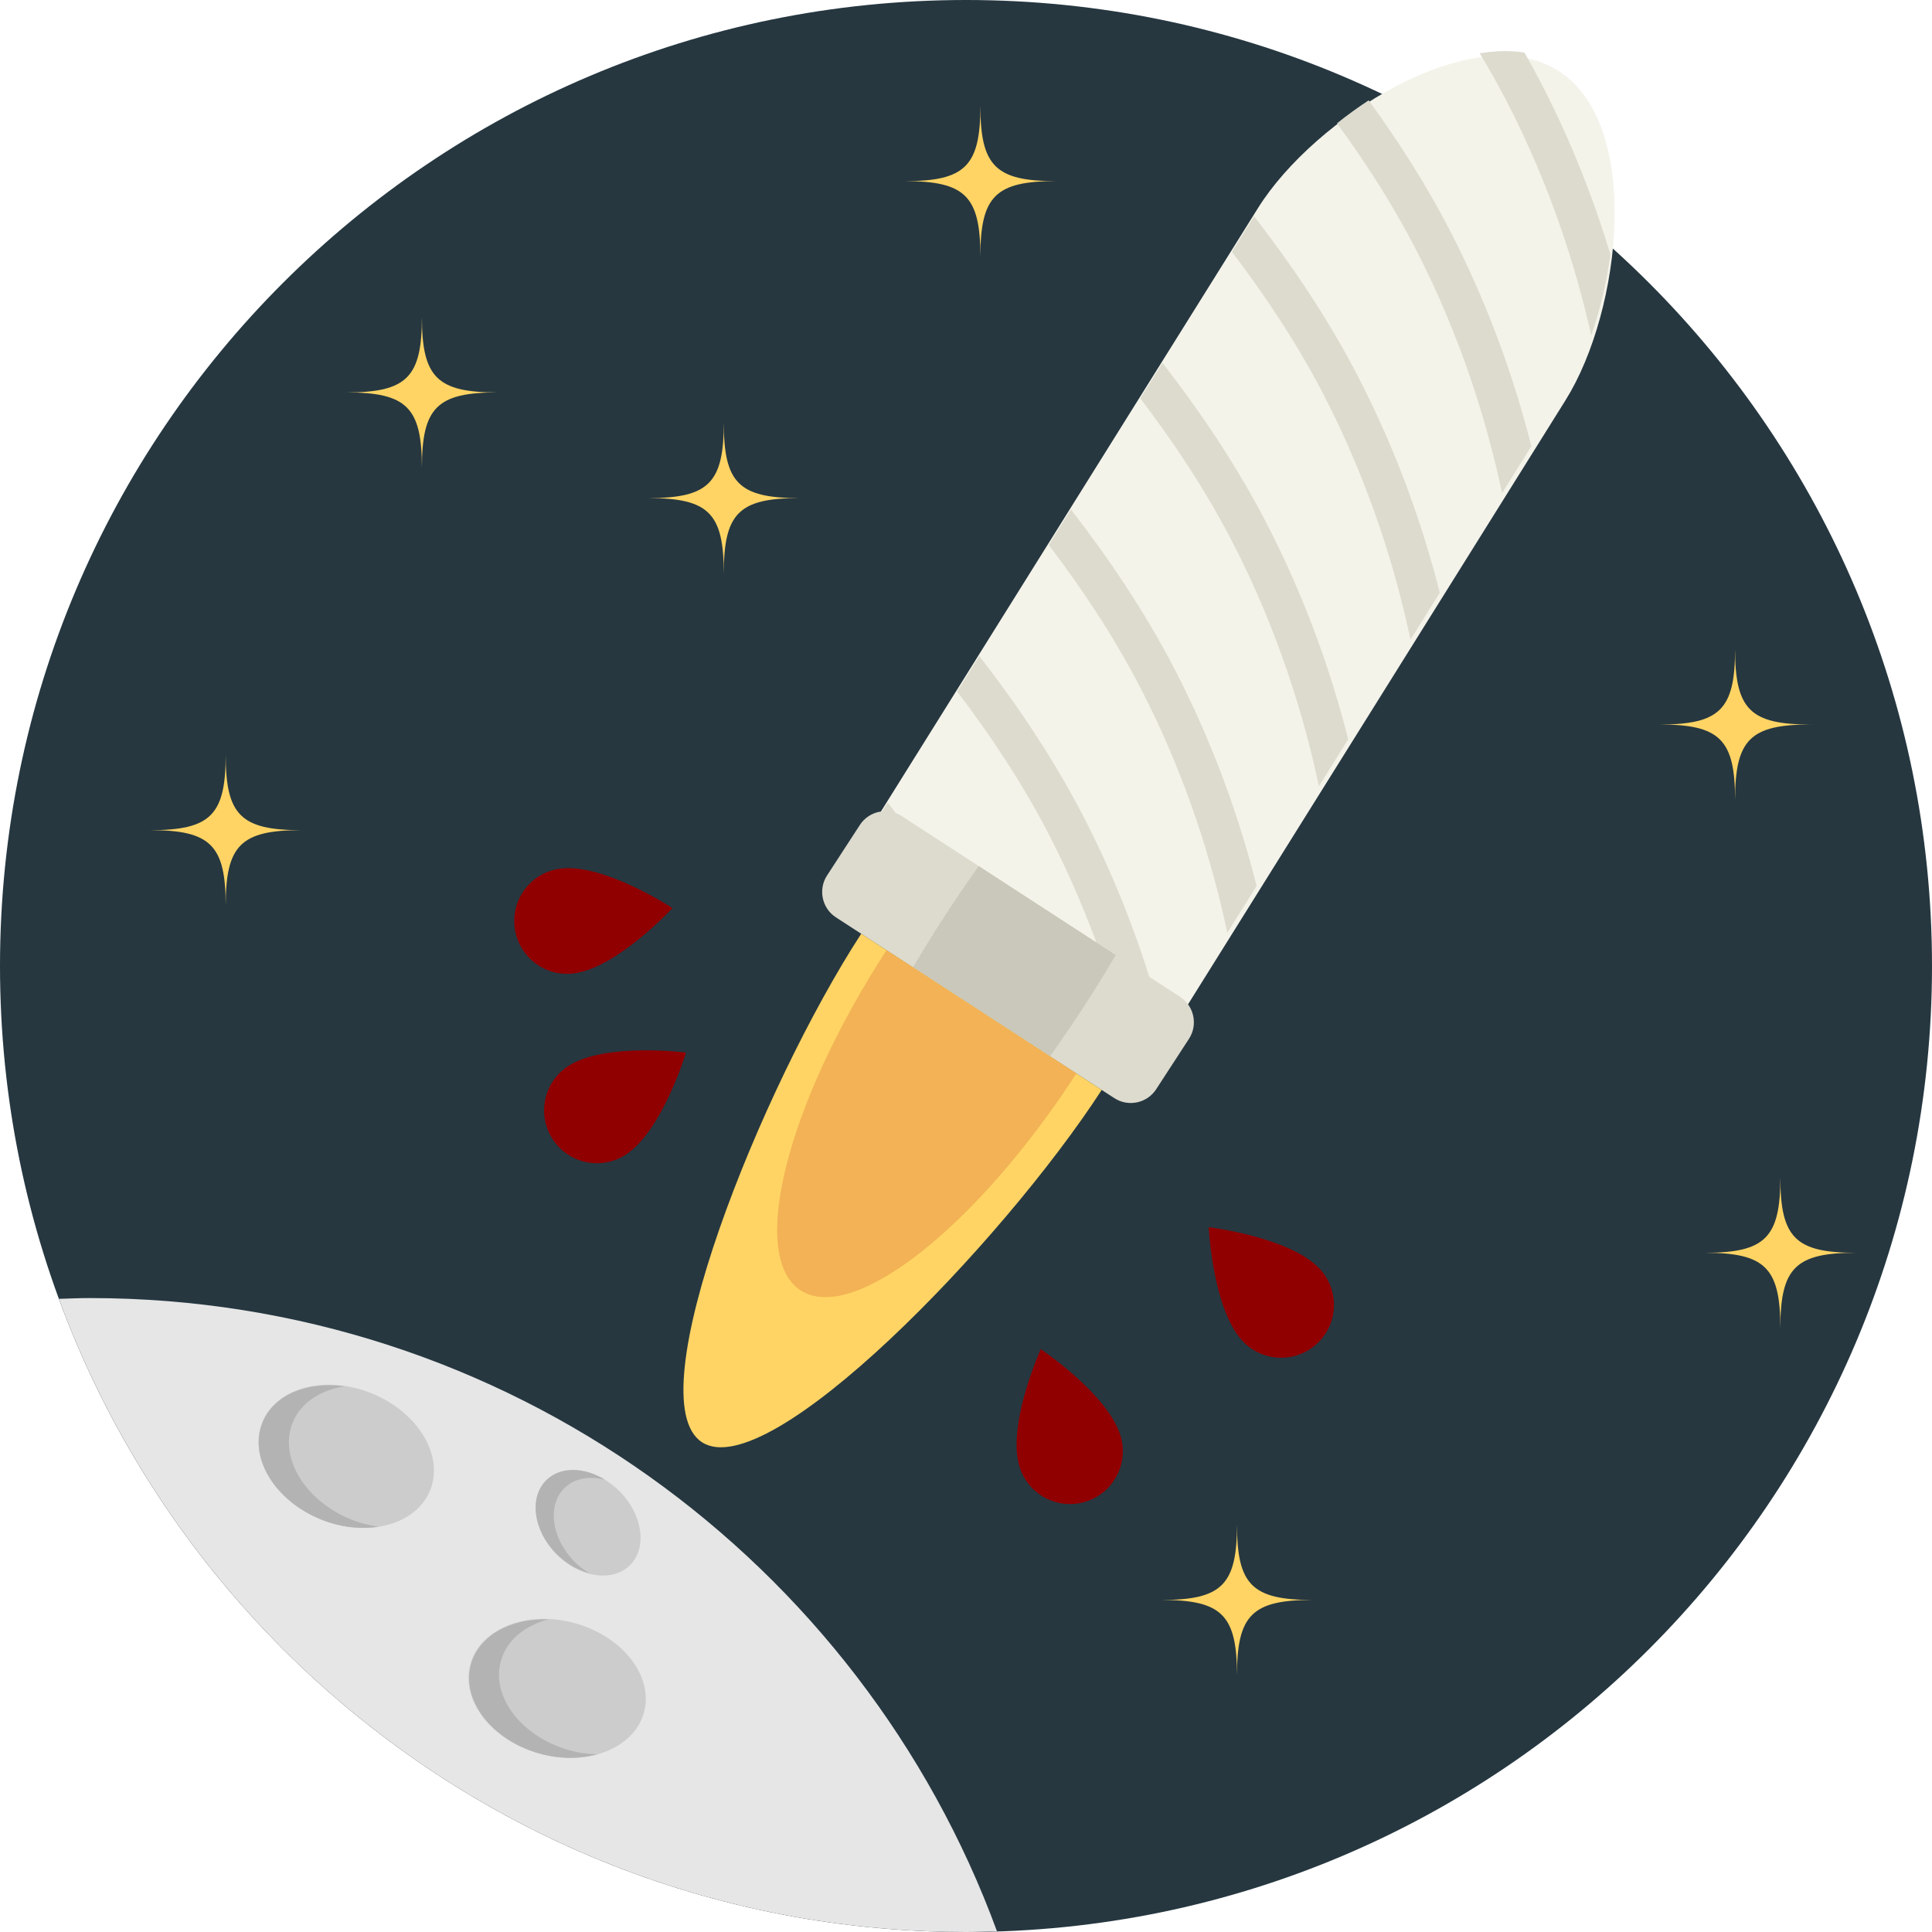
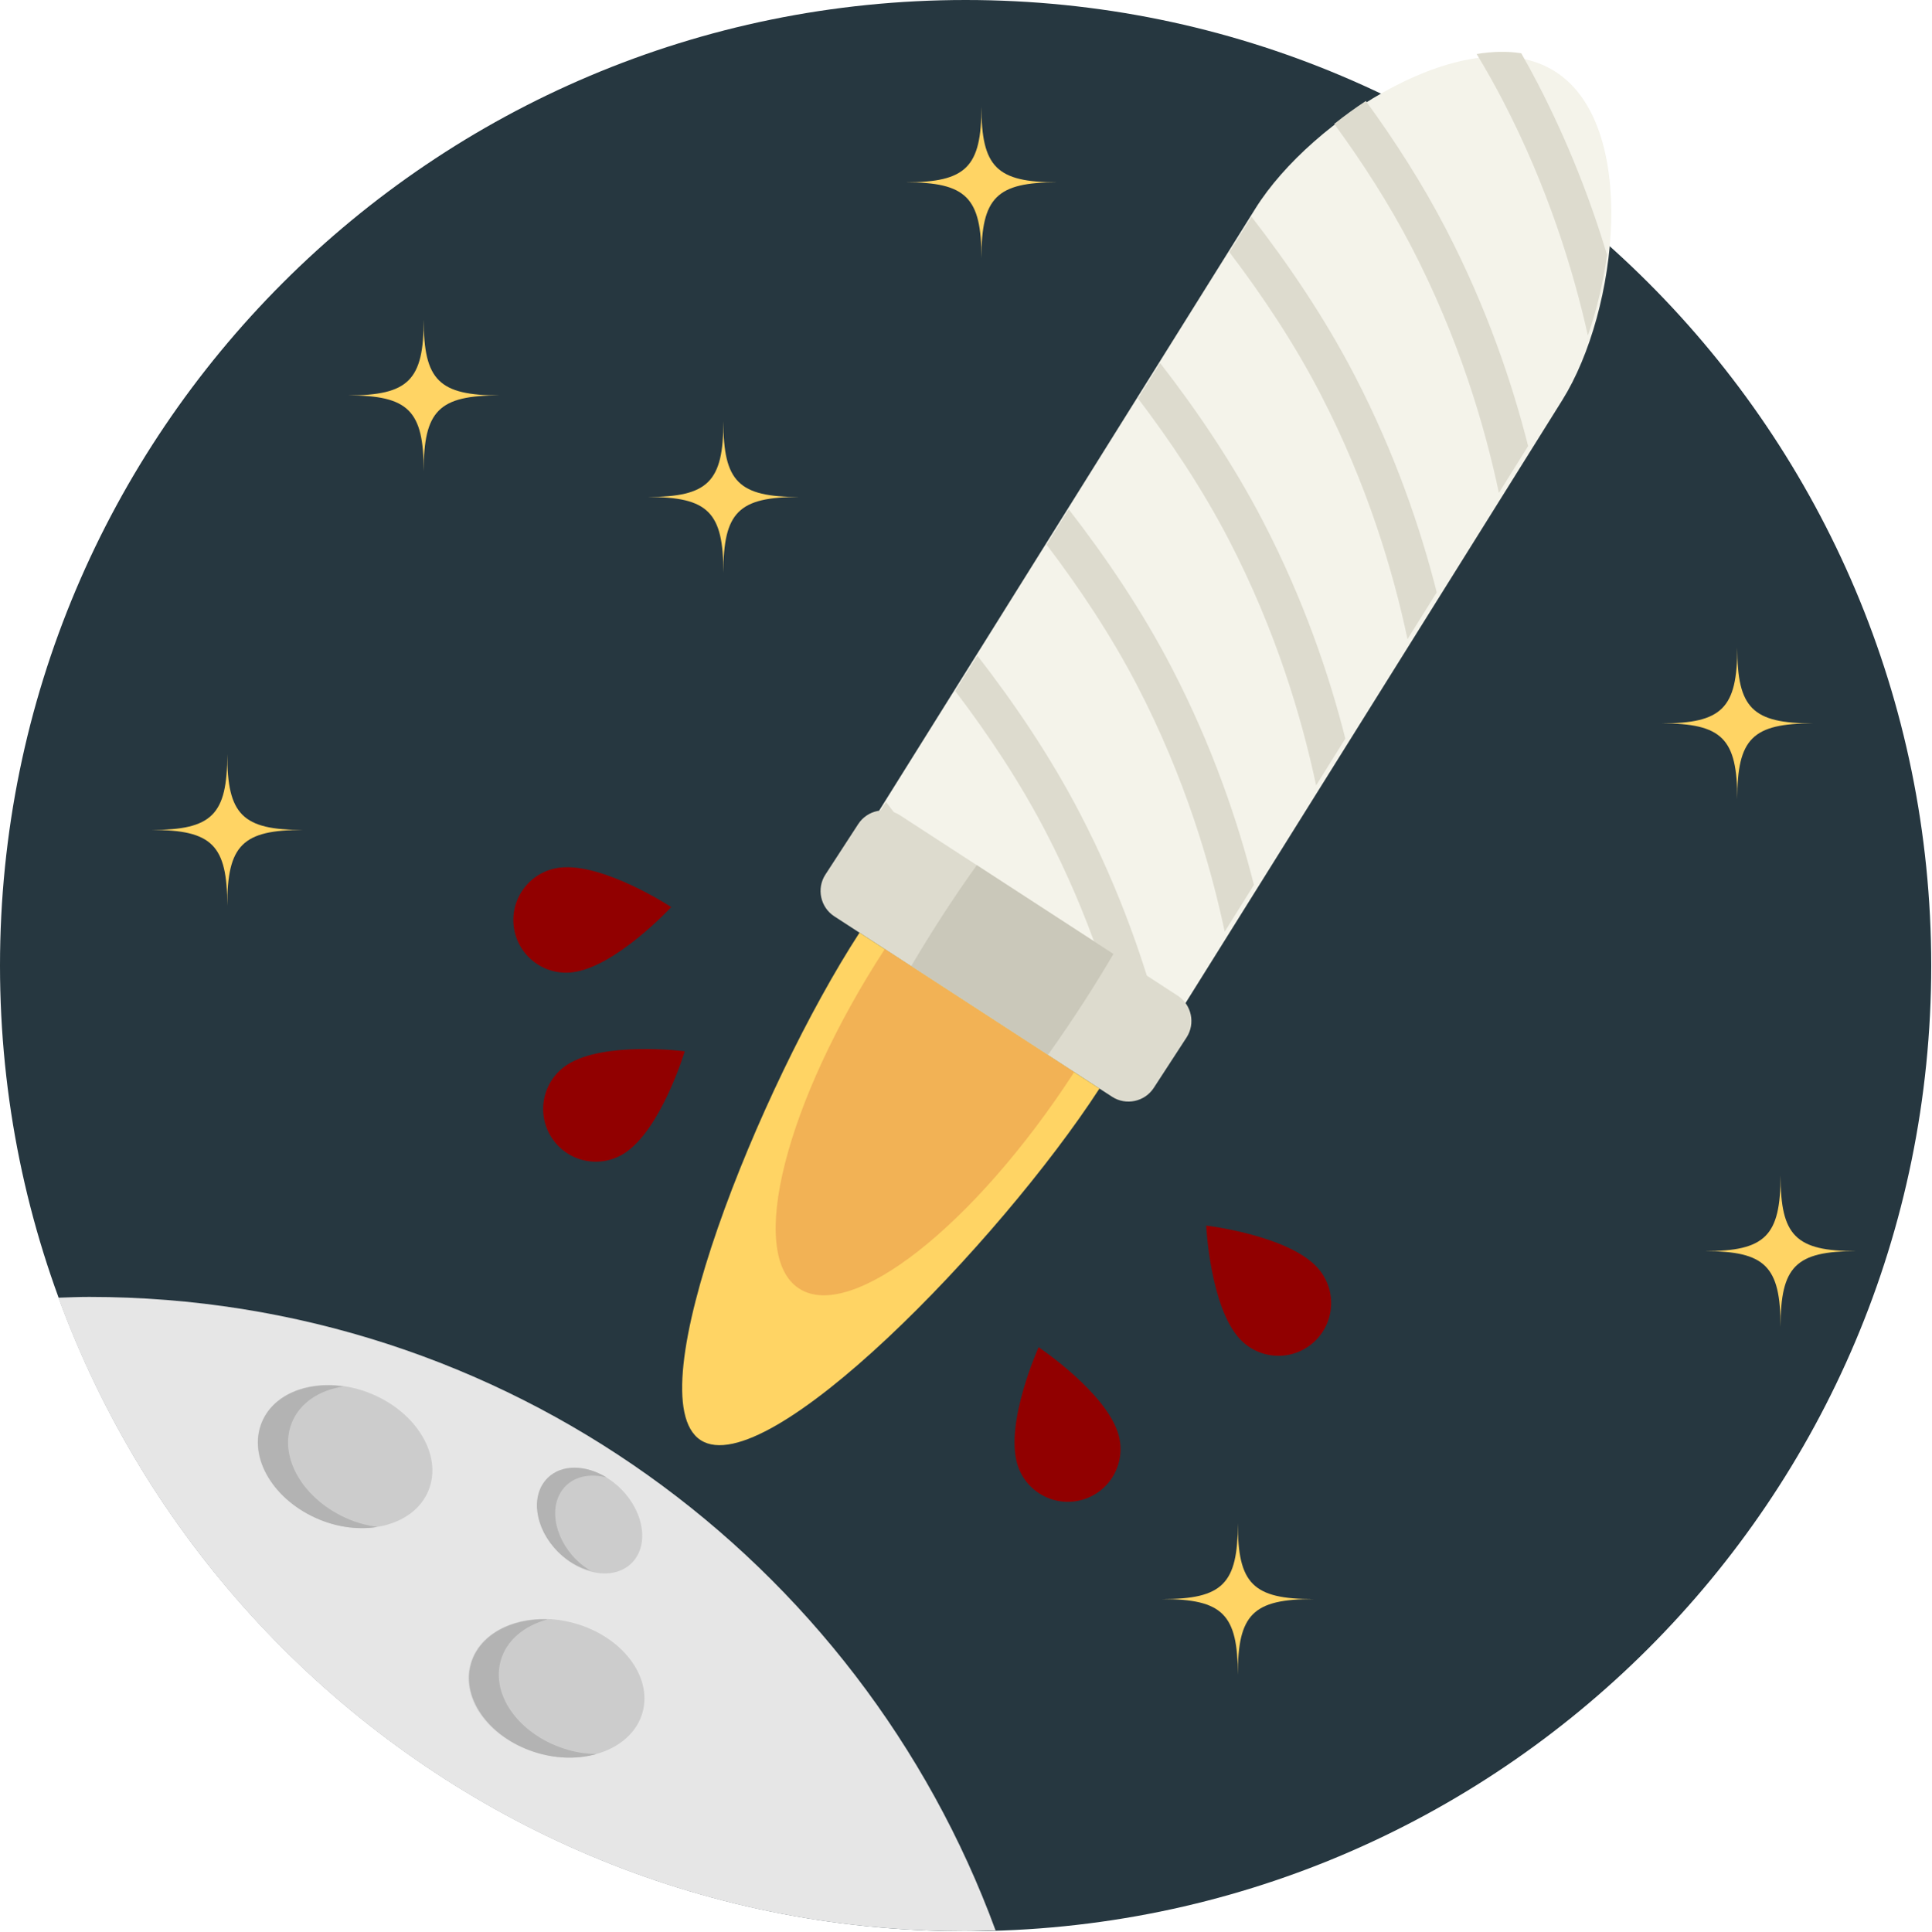
- <svg xmlns="http://www.w3.org/2000/svg" width="128px" height="128px" viewBox="0 0 128 128" version="1.1">
+ <svg xmlns="http://www.w3.org/2000/svg" width="1160px" height="1160px" viewBox="0 0 1160 1160" version="1.1">
  <defs />
  <g id="Page-1" stroke="none" stroke-width="1" fill="none" fill-rule="evenodd">
-     <g id="logo" transform="translate(0, -3)" fill-rule="nonzero">
-       <circle id="Oval" fill="#263740" cx="64" cy="67" r="64" />
-       <path d="M3.902,89.052 C12.889,113.533 36.404,131 64,131 C64.688,131 65.368,130.97 66.051,130.948 C57.064,106.467 33.549,89 5.953,89 C5.266,89 4.585,89.03 3.902,89.052 Z" id="Shape" fill="#E6E6E6" />
-       <g id="Group" transform="translate(33, 0)">
-         <circle id="Oval" fill="#263740" cx="58.292" cy="28.67" r="10" />
-         <g id="period" transform="translate(50.94265, 37.57775) rotate(-148) translate(-50.94265, -37.57775) translate(38.44265, 1.077746)">
-           <path d="M24.025,53.83 C24.025,60.833 18.645,72.074 12.012,72.074 L12.012,72.074 C5.378,72.074 0,60.833 0,53.83 L0,6.141 C0,-0.862 5.378,0.038 12.012,0.038 L12.012,0.038 C18.645,0.038 24.025,-0.861 24.025,6.141 L24.025,53.83 Z" id="Shape" fill="#F4F3EA" />
-           <g id="Group" fill="#DDDBCE">
-             <path d="M23.933,5.455 C23.926,5.337 23.917,5.223 23.906,5.11 C23.902,5.047 23.896,4.984 23.89,4.921 C23.878,4.811 23.861,4.706 23.846,4.6 C20.597,3.365 17.259,1.856 14.133,0.034 C13.482,0.043 12.813,0.054 12.13,0.054 C11.142,0.054 10.184,0.033 9.267,0.023 C10.315,0.73 11.415,1.428 12.564,2.108 C16.252,4.288 20.194,6.032 23.955,7.414 L23.955,6.184 C23.956,5.939 23.947,5.697 23.933,5.455 Z" id="Shape" />
-             <path d="M23.956,18.865 L23.956,16.093 C20.578,14.814 17.097,13.242 13.859,11.327 C8.502,8.161 4.254,4.534 1.157,1.439 C0.813,2.361 0.565,3.336 0.429,4.35 C3.524,7.305 7.565,10.604 12.564,13.558 C16.252,15.739 20.195,17.483 23.956,18.865 Z" id="Shape" />
-             <path d="M0.305,12.02 L0.305,15.683 C3.416,18.668 7.499,22.015 12.565,25.009 C16.253,27.189 20.195,28.933 23.956,30.315 L23.956,27.543 C20.578,26.264 17.097,24.692 13.859,22.777 C7.991,19.31 3.456,15.291 0.305,12.02 Z" id="Shape" />
-             <path d="M0.305,23.471 L0.305,27.134 C3.416,30.118 7.499,33.465 12.565,36.46 C16.253,38.639 20.195,40.383 23.956,41.766 L23.956,38.994 C20.578,37.715 17.097,36.142 13.859,34.228 C7.991,30.76 3.456,26.742 0.305,23.471 Z" id="Shape" />
-             <path d="M0.305,34.922 L0.305,38.584 C3.416,41.568 7.499,44.916 12.565,47.91 C16.253,50.09 20.195,51.834 23.956,53.216 L23.956,50.444 C20.578,49.165 17.097,47.593 13.859,45.678 C7.991,42.211 3.456,38.192 0.305,34.922 Z" id="Shape" />
-             <path d="M0.305,46.373 L0.305,50.035 C3.416,53.019 7.499,56.366 12.565,59.36 C15.486,61.087 18.566,62.539 21.59,63.756 C21.951,62.97 22.276,62.164 22.562,61.352 C19.629,60.178 16.654,58.781 13.859,57.129 C7.991,53.662 3.456,49.643 0.305,46.373 Z" id="Shape" />
-             <path d="M0.832,58.362 C1.225,60.091 1.826,61.88 2.593,63.581 C5.336,65.982 8.656,68.502 12.565,70.812 C13.207,71.191 13.858,71.555 14.514,71.908 C15.382,71.544 16.214,70.99 17.001,70.298 C15.936,69.758 14.885,69.187 13.859,68.58 C8.31,65.301 3.954,61.529 0.832,58.362 Z" id="Shape" />
+     <g id="logo" transform="translate(0, -16)" fill-rule="nonzero">
+       <circle id="Oval" fill="#263740" cx="580" cy="596" r="580" />
+       <path d="M35,795.472 C116.412,1017.549 329.432,1176 579.42,1176 C585.653,1176 591.813,1175.728 598,1175.528 C516.588,953.451 303.568,795 53.58,795 C47.356,795 41.187,795.272 35,795.472 Z" id="Shape" fill="#E6E6E6" />
+       <g id="Group" transform="translate(304, 0)">
+         <ellipse id="Oval" fill="#263740" cx="521.924" cy="248.749" rx="90.45" ry="90.478" />
+         <g id="period" transform="translate(456.9111, 334.6748) rotate(-148) translate(-456.9111, -334.6748) translate(347.9111, 8.1748)">
+           <path d="M217.305,487.049 C217.305,550.405 168.647,652.115 108.646,652.115 L108.646,652.115 C48.645,652.115 0,550.405 0,487.049 L0,55.562 C0,-7.795 48.645,0.34 108.646,0.34 L108.646,0.34 C168.647,0.34 217.305,-7.792 217.305,55.562 L217.305,487.049 Z" id="Shape" fill="#F4F3EA" />
+           <g id="Group" transform="translate(2.664171, 0)" fill="#DDDBCE">
+             <path d="M213.811,49.357 C213.749,48.291 213.666,47.256 213.569,46.234 C213.526,45.664 213.473,45.096 213.423,44.526 C213.312,43.529 213.163,42.579 213.02,41.622 C183.64,30.442 153.444,16.789 125.173,0.307 C119.281,0.392 113.227,0.486 107.05,0.486 C98.115,0.486 89.448,0.298 81.156,0.204 C90.637,6.606 100.58,12.923 110.977,19.071 C144.336,38.795 179.993,54.577 214.013,67.083 L214.013,55.95 C214.019,53.737 213.936,51.542 213.811,49.357 Z" id="Shape" />
+             <path d="M214.019,170.685 L214.019,145.607 C183.466,134.032 151.982,119.807 122.686,102.482 C74.24,73.839 35.814,41.027 7.801,13.017 C4.687,21.366 2.442,30.185 1.216,39.362 C29.208,66.096 65.762,95.942 110.98,122.673 C144.339,142.399 179.999,158.182 214.019,170.685 Z" id="Shape" />
+             <path d="M0.099,108.759 L0.099,141.898 C28.23,168.901 65.163,199.184 110.983,226.278 C144.342,246.001 179.999,261.78 214.019,274.283 L214.019,249.208 C183.466,237.63 151.982,223.406 122.686,206.084 C69.618,174.714 28.597,138.352 0.099,108.759 Z" id="Shape" />
+             <path d="M0.099,212.364 L0.099,245.499 C28.23,272.503 65.163,302.788 110.983,329.879 C144.342,349.603 179.999,365.382 214.019,377.888 L214.019,352.81 C183.466,341.235 151.982,327.011 122.686,309.689 C69.618,278.315 28.597,241.954 0.099,212.364 Z" id="Shape" />
+             <path d="M0.099,315.969 L0.099,349.101 C28.23,376.104 65.163,406.39 110.983,433.481 C144.342,453.204 179.999,468.987 214.019,481.493 L214.019,456.412 C183.466,444.84 151.982,430.612 122.686,413.29 C69.618,381.92 28.597,345.558 0.099,315.969 Z" id="Shape" />
+             <path d="M0.099,419.57 L0.099,452.706 C28.23,479.709 65.163,509.992 110.983,537.083 C137.407,552.705 165.266,565.838 192.618,576.849 C195.887,569.739 198.824,562.446 201.41,555.104 C174.877,544.478 147.968,531.841 122.689,516.892 C69.618,485.525 28.597,449.16 0.099,419.57 Z" id="Shape" />
+             <path d="M4.864,528.053 C8.412,543.692 13.848,559.882 20.789,575.266 C45.596,596.996 75.631,619.792 110.983,640.691 C116.791,644.127 122.683,647.415 128.613,650.61 C136.467,647.318 143.988,642.302 151.11,636.044 C141.48,631.16 131.975,625.99 122.689,620.5 C72.498,590.829 33.098,556.699 4.864,528.053 Z" id="Shape" />
          </g>
        </g>
-         <path d="M43.598,75.167 C42.998,76.09 41.753,76.355 40.83,75.756 L22.38,63.776 C21.457,63.175 21.192,61.93 21.791,61.007 L23.971,57.653 C24.571,56.731 25.815,56.465 26.739,57.065 L45.188,69.047 C46.112,69.647 46.376,70.891 45.778,71.816 L43.598,75.167 Z" id="Shape" fill="#DDDBCE" />
-         <path d="M29.59,63.688 C28.99,64.613 28.254,65.785 27.486,67.09 L36.565,72.986 C37.446,71.753 38.216,70.601 38.817,69.677 C39.418,68.753 40.153,67.581 40.921,66.277 L31.844,60.381 C30.961,61.613 30.189,62.763 29.59,63.688 Z" id="Shape" fill="#CAC8BA" />
-         <path d="M24.057,64.863 C17.44,75.051 9.108,95.694 13.508,98.551 C17.906,101.408 33.374,85.403 39.992,75.21 L24.057,64.863 Z" id="Shape" fill="#FFD464" />
-         <path d="M25.734,65.952 C19.117,76.14 16.569,86.232 20.042,88.487 C23.516,90.743 31.697,84.309 38.314,74.122 L25.734,65.952 Z" id="Shape" fill="#F2B255" />
-         <path d="M54.562,88.395 C53.569,85.666 48.867,82.981 48.867,82.981 C48.867,82.981 46.991,88.06 47.984,90.789 C48.645,92.606 50.654,93.542 52.47,92.881 C54.287,92.22 55.223,90.212 54.562,88.395 Z" id="Shape" fill="#910000" transform="translate(51.23412, 88.03721) rotate(-23) translate(-51.23412, -88.03721) " />
-         <path d="M40.903,99.215 C40.903,96.311 37.403,92.18 37.403,92.18 C37.403,92.18 33.903,96.311 33.903,99.215 C33.903,101.148 35.47,102.715 37.403,102.715 C39.336,102.715 40.903,101.148 40.903,99.215 Z" id="Shape" fill="#910000" transform="translate(37.4034, 97.4478) rotate(-16) translate(-37.4034, -97.4478) " />
-         <path d="M11.531,77.372 C11.531,74.467 8.031,70.337 8.031,70.337 C8.031,70.337 4.531,74.468 4.531,77.372 C4.531,79.305 6.098,80.872 8.031,80.872 C9.964,80.872 11.531,79.305 11.531,77.372 Z" id="Shape" fill="#910000" transform="translate(8.031439, 75.60458) rotate(57) translate(-8.031439, -75.60458) " />
-         <path d="M9.824,65.572 C9.824,62.667 6.324,58.537 6.324,58.537 C6.324,58.537 2.824,62.667 2.824,65.572 C2.824,67.505 4.391,69.072 6.324,69.072 C8.257,69.072 9.824,67.505 9.824,65.572 Z" id="Shape" fill="#910000" transform="translate(6.324007, 63.80428) rotate(83) translate(-6.324007, -63.80428) " />
+         <path d="M389.017,669.445 C383.59,677.796 372.329,680.194 363.98,674.774 L197.099,566.381 C188.751,560.944 186.354,549.679 191.772,541.328 L211.49,510.982 C216.917,502.64 228.169,500.233 236.527,505.662 L403.398,614.073 C411.756,619.501 414.144,630.757 408.735,639.126 L389.017,669.445 Z" id="Shape" fill="#DDDBCE" />
+         <path d="M262.314,565.585 C256.887,573.955 250.23,584.559 243.283,596.366 L325.403,649.712 C333.372,638.556 340.336,628.133 345.772,619.773 C351.208,611.412 357.857,600.808 364.803,589.01 L282.701,535.664 C274.715,546.811 267.732,557.216 262.314,565.585 Z" id="Shape" fill="#CAC8BA" />
+         <path d="M212.268,576.216 C152.417,668.396 77.054,855.17 116.852,881.019 C156.632,906.869 296.54,762.059 356.4,669.834 L212.268,576.216 Z" id="Shape" fill="#FFD464" />
+         <path d="M227.436,586.07 C167.585,678.249 144.539,769.559 175.952,789.962 C207.374,810.374 281.372,752.16 341.223,659.99 L227.436,586.07 Z" id="Shape" fill="#F2B255" />
+         <path d="M488.187,789.131 C479.201,764.435 436.675,740.147 436.675,740.147 C436.675,740.147 419.705,786.097 428.691,810.793 C434.671,827.228 452.837,835.701 469.266,829.719 C485.695,823.738 494.167,805.566 488.187,789.131 Z" id="Shape" fill="#910000" transform="translate(458.0855, 785.8925) rotate(-23) translate(-458.0855, -785.8925) " />
+         <path d="M364.644,887.031 C364.644,860.75 332.986,823.378 332.986,823.378 C332.986,823.378 301.329,860.75 301.329,887.031 C301.329,904.521 315.502,918.698 332.986,918.698 C350.469,918.698 364.644,904.521 364.644,887.031 Z" id="Shape" fill="#910000" transform="translate(332.9863, 871.0379) rotate(-16) translate(-332.9863, -871.0379) " />
+         <path d="M98.974,689.398 C98.974,663.116 67.316,625.744 67.316,625.744 C67.316,625.744 35.659,663.117 35.659,689.398 C35.659,706.887 49.832,721.065 67.316,721.065 C84.799,721.065 98.974,706.887 98.974,689.398 Z" id="Shape" fill="#910000" transform="translate(67.31622, 673.4044) rotate(57) translate(-67.31622, -673.4044) " />
+         <path d="M83.53,582.631 C83.53,556.349 51.872,518.977 51.872,518.977 C51.872,518.977 20.215,556.35 20.215,582.631 C20.215,600.12 34.388,614.298 51.872,614.298 C69.355,614.298 83.53,600.12 83.53,582.631 Z" id="Shape" fill="#910000" transform="translate(51.87246, 566.6374) rotate(83) translate(-51.87246, -566.6374) " />
      </g>
-       <g id="Group" transform="translate(15, 93)">
-         <ellipse id="Oval" fill="#CCCCCC" transform="translate(7.936165, 6.483927) rotate(-157.8826) translate(-7.936165, -6.483927) " cx="7.936" cy="6.484" rx="6" ry="4.5" />
-         <path d="M8.26,10.669 C5.19,9.422 3.459,6.544 4.395,4.241 C4.93,2.923 6.235,2.097 7.819,1.851 C5.381,1.501 3.145,2.396 2.395,4.241 C1.459,6.544 3.19,9.422 6.26,10.669 C7.573,11.202 8.906,11.33 10.089,11.148 C9.482,11.06 8.869,10.917 8.26,10.669 Z" id="Shape" fill="#B3B3B3" />
+       <g id="Group" transform="translate(141, 832)">
+         <ellipse id="Oval" fill="#CCCCCC" transform="translate(66.24912, 58.85411) rotate(-157.8826) translate(-66.24912, -58.85411) " cx="66.249" cy="58.854" rx="54.127" ry="40.846" />
+         <path d="M69.171,96.842 C41.475,85.523 25.859,59.399 34.303,38.495 C39.129,26.532 50.902,19.034 65.192,16.801 C43.198,13.624 23.026,21.748 16.26,38.495 C7.816,59.399 23.432,85.523 51.128,96.842 C62.973,101.68 74.998,102.842 85.671,101.19 C80.195,100.391 74.665,99.093 69.171,96.842 Z" id="Shape" fill="#B3B3B3" />
      </g>
-       <g id="Group" transform="translate(34, 99)">
-         <ellipse id="Oval" fill="#CCCCCC" transform="translate(4.969738, 4.898442) rotate(-134.4935) translate(-4.969738, -4.898442) " cx="4.97" cy="4.898" rx="3.936" ry="2.951" />
-         <path d="M4.051,7.457 C2.53,5.908 2.238,3.725 3.401,2.582 C4.065,1.927 5.065,1.771 6.084,2.035 C4.708,1.19 3.129,1.143 2.197,2.058 C1.034,3.203 1.326,5.384 2.848,6.934 C3.499,7.597 4.27,8.023 5.03,8.219 C4.686,8.012 4.354,7.766 4.051,7.457 Z" id="Shape" fill="#B3B3B3" />
+       <g id="Group" transform="translate(310, 885)">
+         <ellipse id="Oval" fill="#CCCCCC" transform="translate(44.22462, 44.40347) rotate(-134.4935) translate(-44.22462, -44.40347) " cx="44.225" cy="44.403" rx="35.816" ry="26.749" />
+         <path d="M35.864,67.596 C22.023,53.555 19.366,33.766 29.949,23.405 C35.992,17.468 45.092,16.054 54.364,18.447 C41.843,10.787 27.474,10.361 18.993,18.655 C8.409,29.035 11.067,48.805 24.917,62.855 C30.841,68.865 37.857,72.727 44.773,74.504 C41.643,72.627 38.621,70.397 35.864,67.596 Z" id="Shape" fill="#B3B3B3" />
      </g>
-       <g id="Group" transform="translate(29, 108)">
-         <ellipse id="Oval" fill="#CCCCCC" transform="translate(7.913114, 6.859346) rotate(-164.2293) translate(-7.913114, -6.859346) " cx="7.913" cy="6.859" rx="5.968" ry="4.476" />
-         <path d="M8.711,10.956 C5.542,10.06 3.516,7.404 4.19,5.025 C4.572,3.663 5.772,2.707 7.311,2.289 C4.864,2.211 2.749,3.339 2.21,5.245 C1.537,7.623 3.564,10.28 6.735,11.175 C8.091,11.559 9.423,11.538 10.574,11.229 C9.967,11.209 9.342,11.135 8.711,10.956 Z" id="Shape" fill="#B3B3B3" />
+       <g id="Group" transform="translate(271, 976)">
+         <ellipse id="Oval" fill="#CCCCCC" transform="translate(63.24756, 54.07182) rotate(-164.2293) translate(-63.24756, -54.07182) " cx="63.248" cy="54.072" rx="53.69" ry="40.522" />
+         <path d="M70.425,91.158 C41.917,83.046 23.692,59.002 29.755,37.466 C33.191,25.136 43.986,16.482 57.831,12.698 C35.818,11.992 16.792,22.203 11.943,39.458 C5.889,60.985 24.124,85.038 52.649,93.14 C64.848,96.617 76.83,96.426 87.184,93.629 C81.724,93.448 76.102,92.778 70.425,91.158 Z" id="Shape" fill="#B3B3B3" />
      </g>
-       <path d="M27.953,24 C27.953,28 26.953,29 22.953,29 C26.953,29 27.953,30 27.953,34 C27.953,30 28.953,29 32.953,29 C28.953,29 27.953,28 27.953,24 Z" id="Shape" fill="#FFD464" />
-       <path d="M14.953,53 C14.953,57 13.953,58 9.953,58 C13.953,58 14.953,59 14.953,63 C14.953,59 15.953,58 19.953,58 C15.953,58 14.953,57 14.953,53 Z" id="Shape" fill="#FFD464" />
-       <path d="M81.953,104 C81.953,108 80.953,109 76.953,109 C80.953,109 81.953,110 81.953,114 C81.953,110 82.953,109 86.953,109 C82.953,109 81.953,108 81.953,104 Z" id="Shape" fill="#FFD464" />
-       <path d="M117.953,81 C117.953,85 116.953,86 112.953,86 C116.953,86 117.953,87 117.953,91 C117.953,87 118.953,86 122.953,86 C118.953,86 117.953,85 117.953,81 Z" id="Shape" fill="#FFD464" />
-       <path d="M114.953,46 C114.953,50 113.953,51 109.953,51 C113.953,51 114.953,52 114.953,56 C114.953,52 115.953,51 119.953,51 C115.953,51 114.953,50 114.953,46 Z" id="Shape" fill="#FFD464" />
-       <path d="M64.953,10 C64.953,14 63.953,15 59.953,15 C63.953,15 64.953,16 64.953,20 C64.953,16 65.953,15 69.953,15 C65.953,15 64.953,14 64.953,10 Z" id="Shape" fill="#FFD464" />
-       <path d="M47.953,31 C47.953,35 46.953,36 42.953,36 C46.953,36 47.953,37 47.953,41 C47.953,37 48.953,36 52.953,36 C48.953,36 47.953,35 47.953,31 Z" id="Shape" fill="#FFD464" />
+       <path d="M254.5,208 C254.5,244.4 245.4,253.5 209,253.5 C245.4,253.5 254.5,262.6 254.5,299 C254.5,262.6 263.6,253.5 300,253.5 C263.6,253.5 254.5,244.4 254.5,208 Z" id="Shape" fill="#FFD464" />
+       <path d="M136.5,469 C136.5,505.4 127.4,514.5 91,514.5 C127.4,514.5 136.5,523.6 136.5,560 C136.5,523.6 145.6,514.5 182,514.5 C145.6,514.5 136.5,505.4 136.5,469 Z" id="Shape" fill="#FFD464" />
+       <path d="M743.5,931 C743.5,967.4 734.4,976.5 698,976.5 C734.4,976.5 743.5,985.6 743.5,1022 C743.5,985.6 752.6,976.5 789,976.5 C752.6,976.5 743.5,967.4 743.5,931 Z" id="Shape" fill="#FFD464" />
+       <path d="M1069.5,722 C1069.5,758.4 1060.4,767.5 1024,767.5 C1060.4,767.5 1069.5,776.6 1069.5,813 C1069.5,776.6 1078.6,767.5 1115,767.5 C1078.6,767.5 1069.5,758.4 1069.5,722 Z" id="Shape" fill="#FFD464" />
+       <path d="M1043.5,405 C1043.5,441.4 1034.4,450.5 998,450.5 C1034.4,450.5 1043.5,459.6 1043.5,496 C1043.5,459.6 1052.6,450.5 1089,450.5 C1052.6,450.5 1043.5,441.4 1043.5,405 Z" id="Shape" fill="#FFD464" />
+       <path d="M589.5,80 C589.5,116.4 580.4,125.5 544,125.5 C580.4,125.5 589.5,134.6 589.5,171 C589.5,134.6 598.6,125.5 635,125.5 C598.6,125.5 589.5,116.4 589.5,80 Z" id="Shape" fill="#FFD464" />
+       <path d="M434.5,269 C434.5,305.4 425.4,314.5 389,314.5 C425.4,314.5 434.5,323.6 434.5,360 C434.5,323.6 443.6,314.5 480,314.5 C443.6,314.5 434.5,305.4 434.5,269 Z" id="Shape" fill="#FFD464" />
    </g>
  </g>
</svg>
